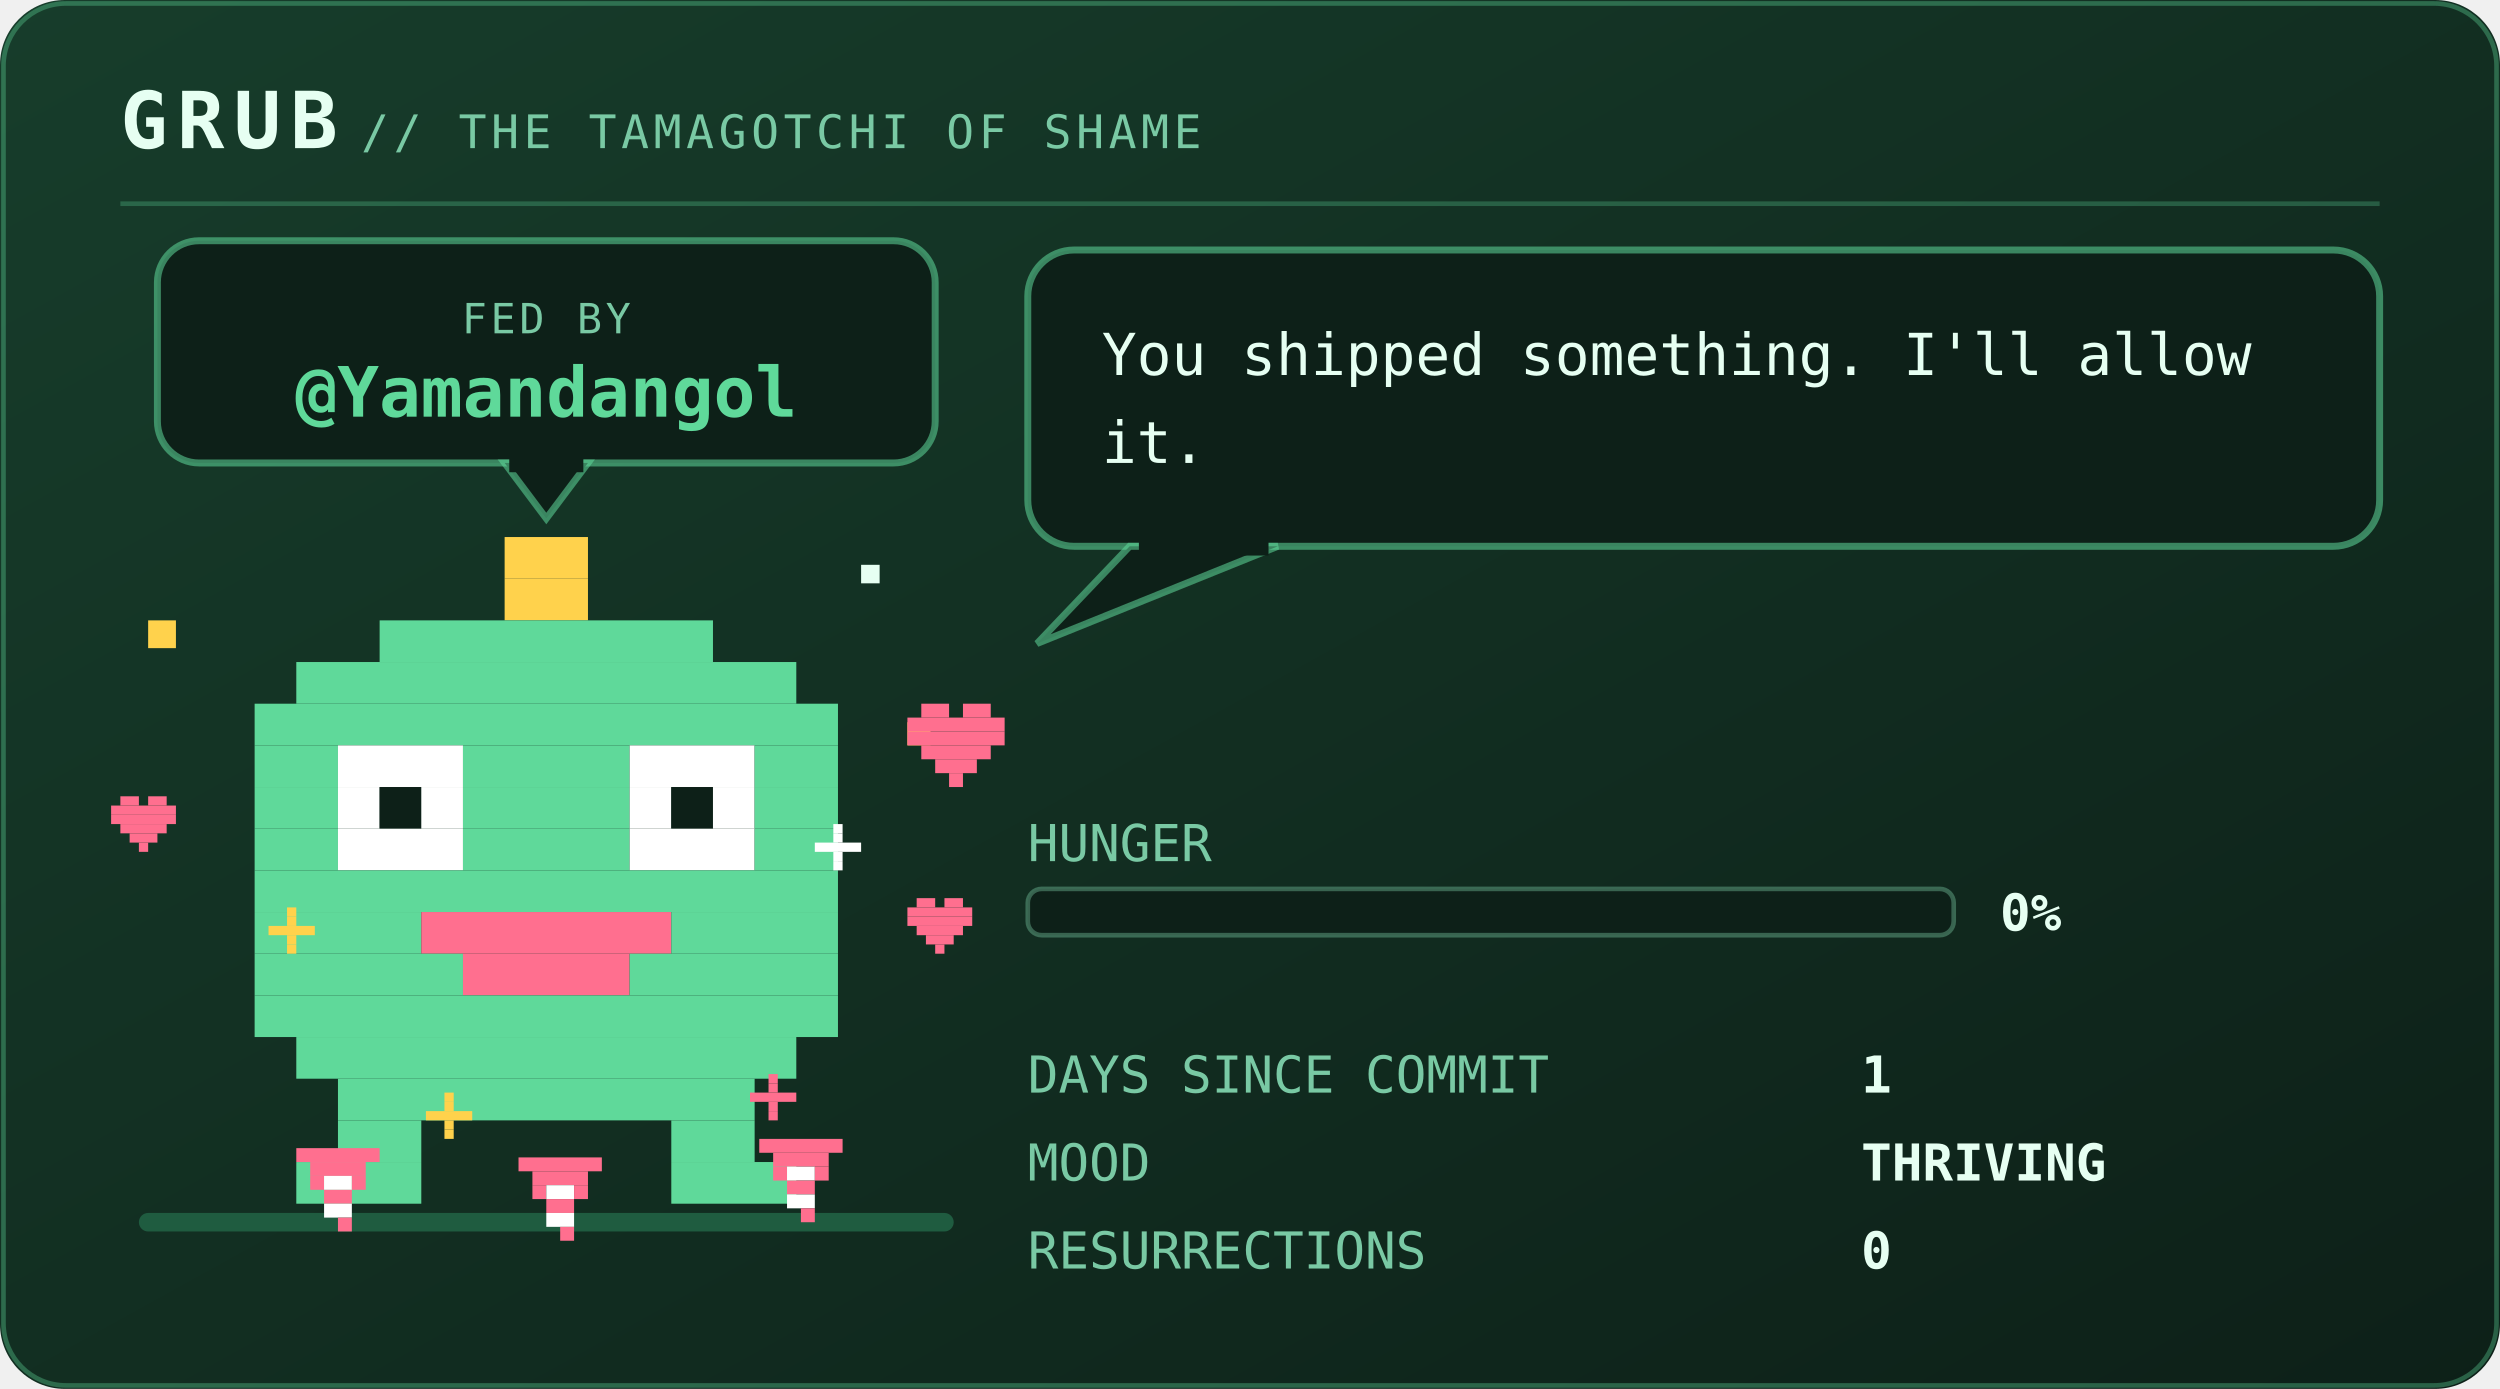
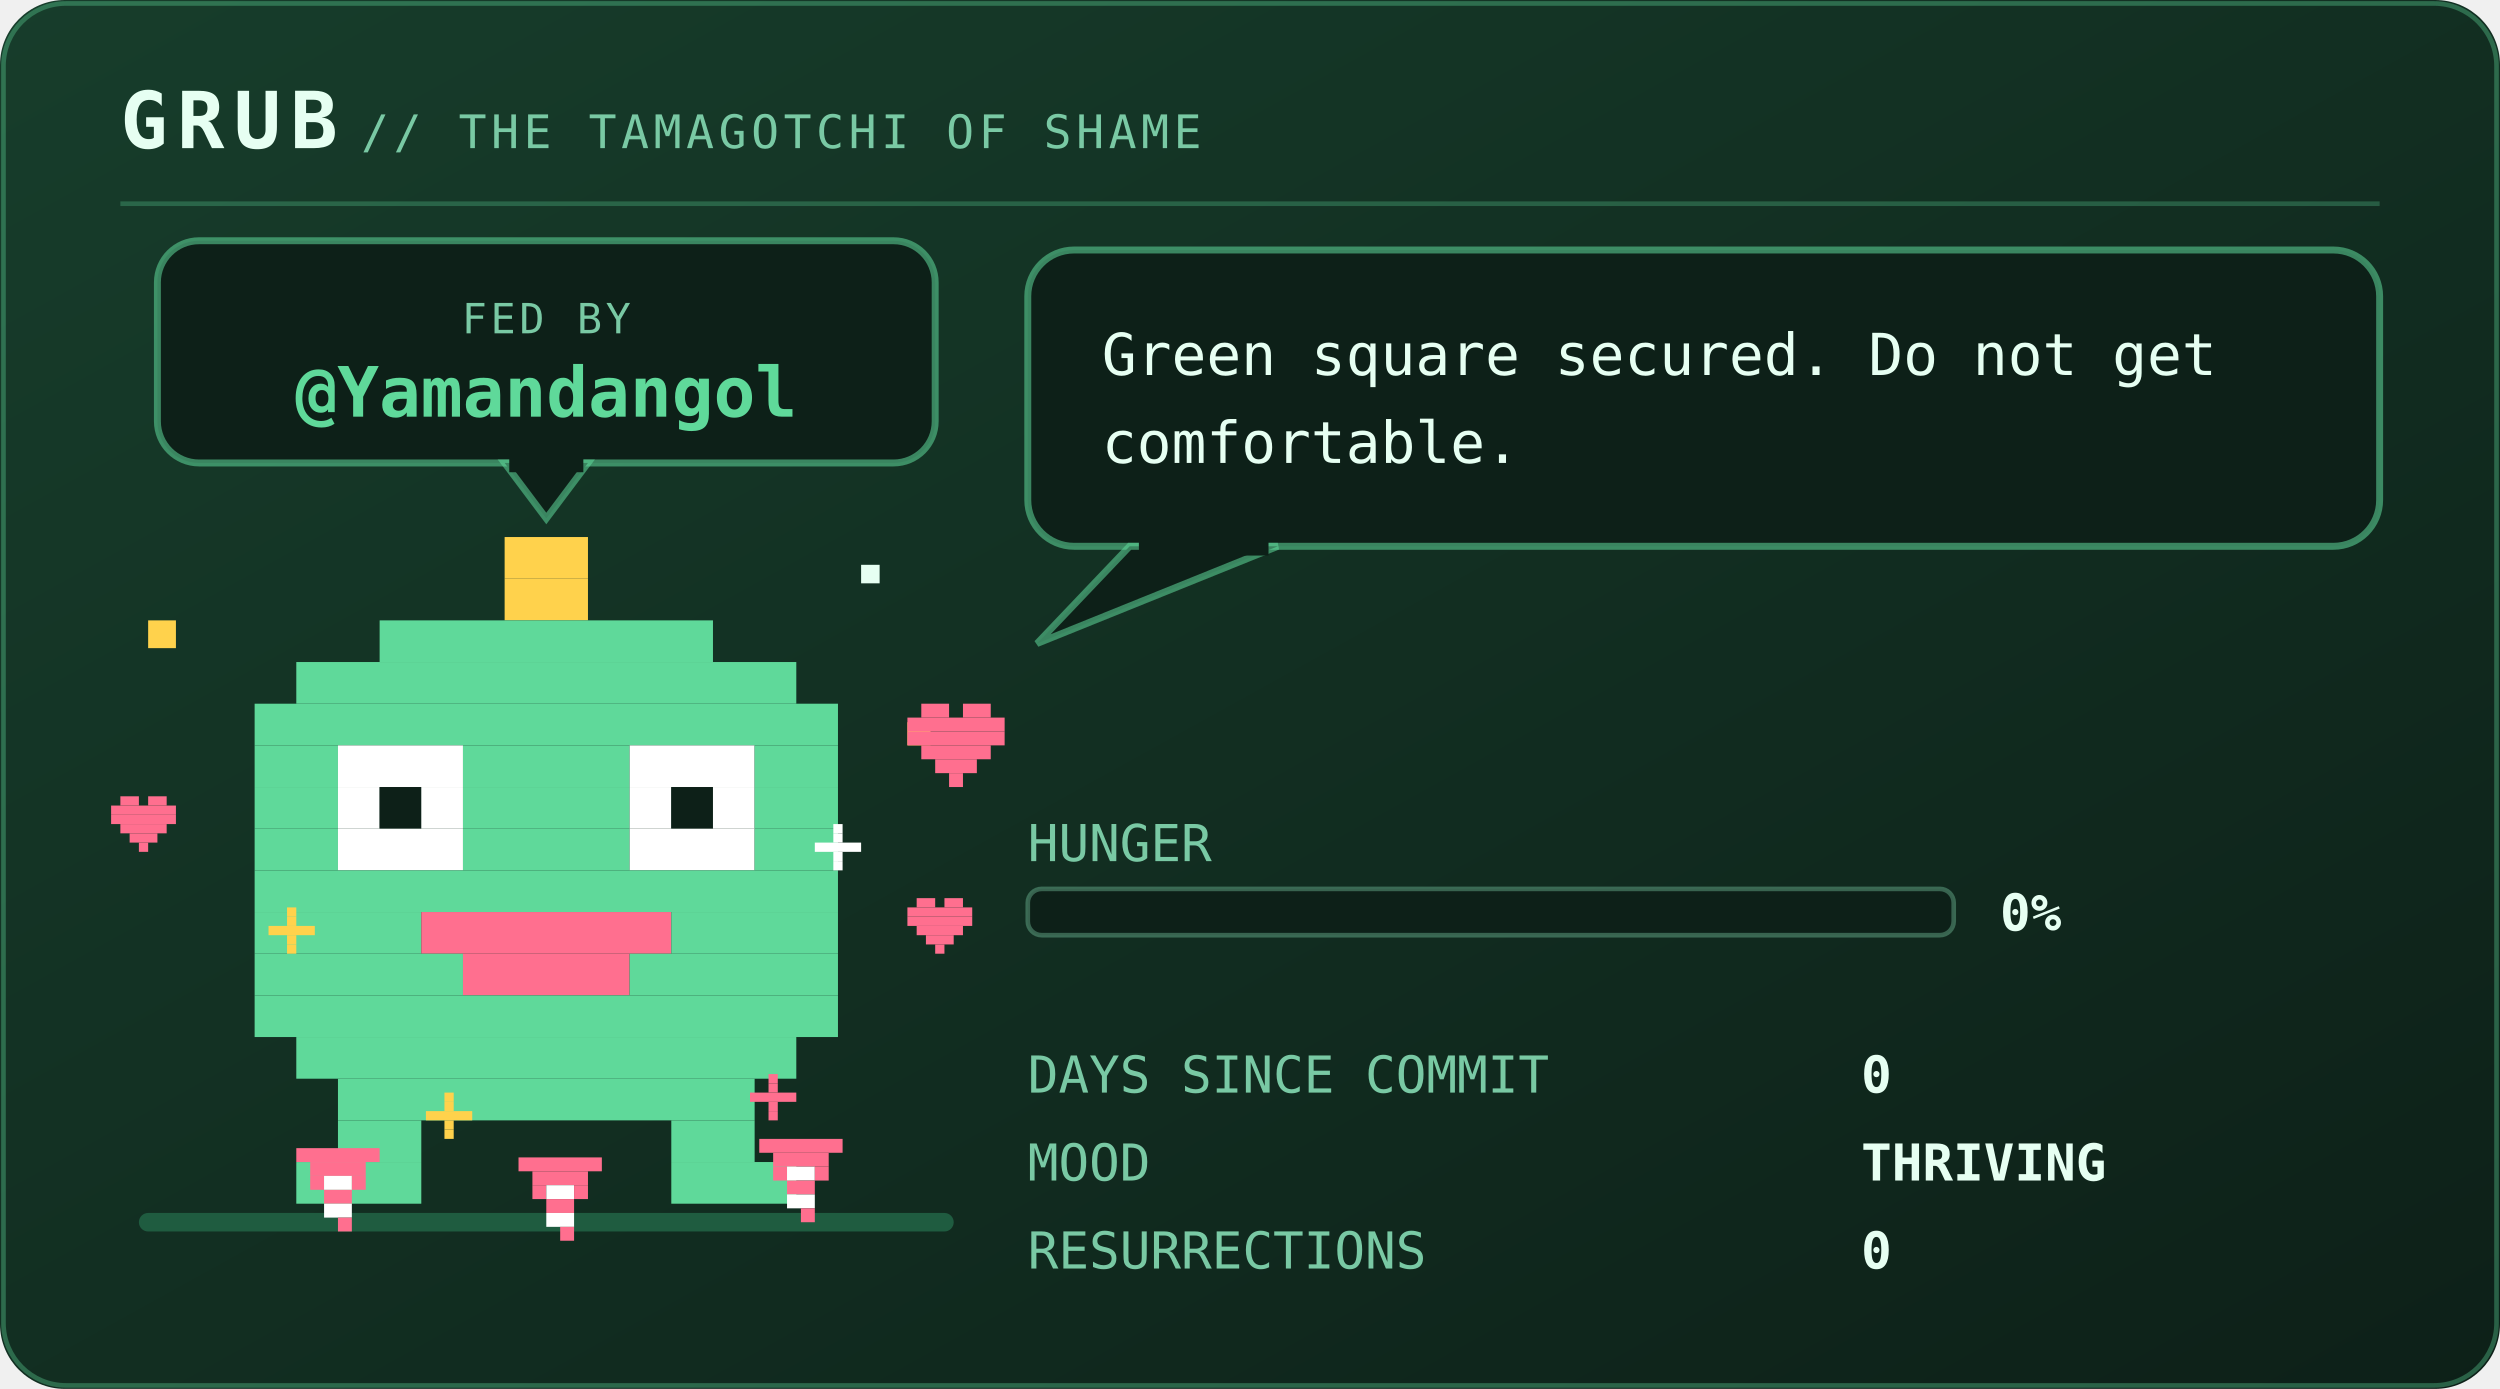
<svg xmlns="http://www.w3.org/2000/svg" viewBox="0 0 540 300" width="540" height="300" role="img" aria-labelledby="pett petd">
  <defs>
    <linearGradient id="petbg" x1="0" y1="0" x2="1" y2="1">
      <stop offset="0" stop-color="#173d2b" />
      <stop offset="1" stop-color="#0d2018" />
    </linearGradient>
  </defs>
  <style>
    .mono{font-family:ui-monospace,SFMono-Regular,Menlo,Consolas,"DejaVu Sans Mono",monospace}
    .brand{font-size:17px;font-weight:700;letter-spacing:2px;fill:#e6fff2}
    .sub{font-size:10px;letter-spacing:1px;fill:#79c9a4}
    .say{font-size:12.5px;fill:#e6fff2}
    .stat{font-size:11px;fill:#79c9a4}
    .val{font-size:11px;fill:#e6fff2;font-weight:700}
    .call{font-size:16px;font-weight:700;letter-spacing:2.5px;fill:#5fd99a}
    .callsub{font-size:9px;letter-spacing:0.8px;fill:#79c9a4}
    .who{font-weight:700;fill:#5fd99a}
    .lid{opacity:0;animation:blink 5.4s steps(1) infinite}
    .bubble{animation:breathe 3.2s ease-in-out infinite}
    .meter{animation:meterpulse 2.6s ease-in-out infinite}
    
    .spark{animation:twinkle 1.9s ease-in-out infinite}
    
    
    .munch{animation:munch 2.9s ease-in-out infinite;transform-box:fill-box;transform-origin:50% 100%}
    .crumb{animation:drop 2.9s cubic-bezier(.35,0,.85,1) infinite}
    .heart{animation:rise 2.9s ease-out infinite}
    .pop{animation:pop 2.9s ease-out infinite;transform-box:fill-box;transform-origin:center}
    @keyframes munch{0%,100%{transform:scale(1,1)}8%{transform:scale(1.08,.9)}17%{transform:scale(.94,1.07)}26%{transform:scale(1.05,.96)}36%{transform:scale(1,1)}}
    @keyframes drop{0%{opacity:0;transform:translateY(-132px)}12%{opacity:1}55%,100%{opacity:1;transform:translateY(0)}}
    @keyframes rise{0%{opacity:0;transform:translateY(10px) scale(.7)}20%{opacity:1}72%{opacity:.85}100%{opacity:0;transform:translateY(-30px) scale(1.1)}}
    @keyframes pop{0%,34%{opacity:0;transform:scale(.2)}44%{opacity:.95;transform:scale(1)}72%,100%{opacity:0;transform:scale(1.6)}}
    @keyframes blink{0%,93%{opacity:0}94%,97%{opacity:1}98%,100%{opacity:0}}
    @keyframes breathe{0%,100%{opacity:1}50%{opacity:.86}}
    @keyframes meterpulse{0%,100%{opacity:1}50%{opacity:.6}}
    @keyframes tear{0%,100%{opacity:0;transform:translateX(0)}12%{opacity:.55;transform:translateX(-4px)}18%{opacity:0}61%{opacity:.4;transform:translateX(5px)}67%{opacity:0}}
    @keyframes desat{0%,100%{filter:saturate(.35)}50%{filter:saturate(0) contrast(1.25)}}
    @keyframes twinkle{0%,100%{opacity:.25}50%{opacity:1}}
    @keyframes flash{0%{opacity:.8}100%{opacity:0}}
    @keyframes spin{to{transform:rotate(360deg)}}
</style>
  <rect width="540" height="300" rx="14" fill="url(#petbg)" />
  <rect x="0.75" y="0.75" width="538.5" height="298.5" rx="13.5" fill="none" stroke="#5fd99a" stroke-opacity="0.35" />
  <text class="mono brand" x="26" y="32">GRUB</text>
  <text class="mono sub" x="78" y="32">// THE TAMAGOTCHI OF SHAME</text>
  <line x1="26" y1="44" x2="514" y2="44" stroke="#5fd99a" stroke-opacity="0.28" />
  <rect x="30" y="262" width="176" height="4" rx="2" fill="#1f5c40" />
  <g>
    <rect x="34" y="52" width="168" height="48" rx="9" fill="#0d2018" stroke="#5fd99a" stroke-opacity="0.55" stroke-width="1.5" />
    <path d="M109 100 L127 100 L118 112 Z" fill="#0d2018" stroke="#5fd99a" stroke-opacity="0.55" stroke-width="1.5" />
    <rect x="110" y="98" width="16" height="4" fill="#0d2018" />
    <text class="mono callsub" x="118" y="72" text-anchor="middle">FED BY</text>
    <text class="mono who" x="118" y="90" text-anchor="middle" font-size="15.0">@Yamandangol</text>
  </g>
  <g transform="translate(46 116)">
    <g>
      <g class="munch">
        <g>
          <animateTransform attributeName="transform" type="translate" values="0 0; 0 -7; 0 0" keyTimes="0;0.5;1" dur="1.5s" repeatCount="indefinite" calcMode="spline" keySplines="0.4 0 0.2 1; 0.4 0 0.2 1" additive="sum" />
          <rect x="63" y="0" width="18" height="9" fill="#ffd24c" />
          <rect x="63" y="9" width="18" height="9" fill="#ffd24c" />
          <rect x="36" y="18" width="72" height="9" fill="#5fd99a" />
          <rect x="18" y="27" width="108" height="9" fill="#5fd99a" />
          <rect x="9" y="36" width="126" height="9" fill="#5fd99a" />
          <rect x="9" y="45" width="18" height="9" fill="#5fd99a" />
          <rect x="27" y="45" width="27" height="9" fill="#ffffff" />
          <rect x="54" y="45" width="36" height="9" fill="#5fd99a" />
          <rect x="90" y="45" width="27" height="9" fill="#ffffff" />
          <rect x="117" y="45" width="18" height="9" fill="#5fd99a" />
          <rect x="9" y="54" width="18" height="9" fill="#5fd99a" />
          <rect x="27" y="54" width="9" height="9" fill="#ffffff" />
          <rect x="36" y="54" width="9" height="9" fill="#0d2018" />
          <rect x="45" y="54" width="9" height="9" fill="#ffffff" />
          <rect x="54" y="54" width="36" height="9" fill="#5fd99a" />
          <rect x="90" y="54" width="9" height="9" fill="#ffffff" />
          <rect x="99" y="54" width="9" height="9" fill="#0d2018" />
          <rect x="108" y="54" width="9" height="9" fill="#ffffff" />
          <rect x="117" y="54" width="18" height="9" fill="#5fd99a" />
          <rect x="9" y="63" width="18" height="9" fill="#5fd99a" />
          <rect x="27" y="63" width="27" height="9" fill="#ffffff" />
          <rect x="54" y="63" width="36" height="9" fill="#5fd99a" />
          <rect x="90" y="63" width="27" height="9" fill="#ffffff" />
          <rect x="117" y="63" width="18" height="9" fill="#5fd99a" />
          <rect x="9" y="72" width="126" height="9" fill="#5fd99a" />
          <rect x="9" y="81" width="36" height="9" fill="#5fd99a" />
          <rect x="45" y="81" width="54" height="9" fill="#ff6f8f" />
          <rect x="99" y="81" width="36" height="9" fill="#5fd99a" />
          <rect x="9" y="90" width="45" height="9" fill="#5fd99a" />
          <rect x="54" y="90" width="36" height="9" fill="#ff6f8f" />
          <rect x="90" y="90" width="45" height="9" fill="#5fd99a" />
          <rect x="9" y="99" width="126" height="9" fill="#5fd99a" />
          <rect x="18" y="108" width="108" height="9" fill="#5fd99a" />
          <rect x="27" y="117" width="90" height="9" fill="#5fd99a" />
          <rect x="27" y="126" width="18" height="9" fill="#5fd99a" />
          <rect x="99" y="126" width="18" height="9" fill="#5fd99a" />
          <rect x="18" y="135" width="27" height="9" fill="#5fd99a" />
          <rect x="99" y="135" width="27" height="9" fill="#5fd99a" />
          <rect class="lid" x="27" y="45" width="27" height="27" fill="#5fd99a" />
          <rect class="lid" x="90" y="45" width="27" height="27" fill="#5fd99a" />
          <g class="spark">
            <rect x="-14" y="18" width="6" height="6" fill="#ffd24c" />
            <rect x="150" y="40" width="5" height="5" fill="#ffd24c" />
            <rect x="140" y="6" width="4" height="4" fill="#e6fff2" />
          </g>
        </g>
      </g>
    </g>
  </g>
  <g transform="translate(64 248)">
    <g class="crumb">
      <rect x="0" y="0" width="18" height="3" fill="#ff6f8f" />
      <rect x="3" y="3" width="12" height="3" fill="#ff6f8f" />
      <rect x="3" y="6" width="3" height="3" fill="#ff6f8f" />
      <rect x="6" y="6" width="6" height="3" fill="#ffffff" />
      <rect x="12" y="6" width="3" height="3" fill="#ff6f8f" />
      <rect x="6" y="9" width="6" height="3" fill="#ff6f8f" />
      <rect x="6" y="12" width="6" height="3" fill="#ffffff" />
      <rect x="9" y="15" width="3" height="3" fill="#ff6f8f" />
    </g>
  </g>
  <g transform="translate(112 250)">
    <g class="crumb" style="animation-delay:0.55s">
      <rect x="0" y="0" width="18" height="3" fill="#ff6f8f" />
      <rect x="3" y="3" width="12" height="3" fill="#ff6f8f" />
      <rect x="3" y="6" width="3" height="3" fill="#ff6f8f" />
      <rect x="6" y="6" width="6" height="3" fill="#ffffff" />
      <rect x="12" y="6" width="3" height="3" fill="#ff6f8f" />
      <rect x="6" y="9" width="6" height="3" fill="#ff6f8f" />
      <rect x="6" y="12" width="6" height="3" fill="#ffffff" />
      <rect x="9" y="15" width="3" height="3" fill="#ff6f8f" />
    </g>
  </g>
  <g transform="translate(164 246)">
    <g class="crumb" style="animation-delay:1.15s">
      <rect x="0" y="0" width="18" height="3" fill="#ff6f8f" />
      <rect x="3" y="3" width="12" height="3" fill="#ff6f8f" />
      <rect x="3" y="6" width="3" height="3" fill="#ff6f8f" />
      <rect x="6" y="6" width="6" height="3" fill="#ffffff" />
      <rect x="12" y="6" width="3" height="3" fill="#ff6f8f" />
      <rect x="6" y="9" width="6" height="3" fill="#ff6f8f" />
      <rect x="6" y="12" width="6" height="3" fill="#ffffff" />
      <rect x="9" y="15" width="3" height="3" fill="#ff6f8f" />
    </g>
  </g>
  <g transform="translate(58 196)">
    <g class="pop" style="animation-delay:0.1s">
      <rect x="4" y="0" width="2" height="2" fill="#ffd24c" />
      <rect x="4" y="2" width="2" height="2" fill="#ffd24c" />
      <rect x="0" y="4" width="10" height="2" fill="#ffd24c" />
      <rect x="4" y="6" width="2" height="2" fill="#ffd24c" />
      <rect x="4" y="8" width="2" height="2" fill="#ffd24c" />
    </g>
  </g>
  <g transform="translate(176 178)">
    <g class="pop" style="animation-delay:0.5s">
      <rect x="4" y="0" width="2" height="2" fill="#ffffff" />
      <rect x="4" y="2" width="2" height="2" fill="#ffffff" />
      <rect x="0" y="4" width="10" height="2" fill="#ffffff" />
      <rect x="4" y="6" width="2" height="2" fill="#ffffff" />
      <rect x="4" y="8" width="2" height="2" fill="#ffffff" />
    </g>
  </g>
  <g transform="translate(92 236)">
    <g class="pop" style="animation-delay:0.8s">
      <rect x="4" y="0" width="2" height="2" fill="#ffd24c" />
      <rect x="4" y="2" width="2" height="2" fill="#ffd24c" />
      <rect x="0" y="4" width="10" height="2" fill="#ffd24c" />
      <rect x="4" y="6" width="2" height="2" fill="#ffd24c" />
      <rect x="4" y="8" width="2" height="2" fill="#ffd24c" />
    </g>
  </g>
  <g transform="translate(162 232)">
    <g class="pop" style="animation-delay:1.3s">
      <rect x="4" y="0" width="2" height="2" fill="#ff6f8f" />
      <rect x="4" y="2" width="2" height="2" fill="#ff6f8f" />
      <rect x="0" y="4" width="10" height="2" fill="#ff6f8f" />
      <rect x="4" y="6" width="2" height="2" fill="#ff6f8f" />
      <rect x="4" y="8" width="2" height="2" fill="#ff6f8f" />
    </g>
  </g>
  <circle class="pop" cx="118" cy="206" r="30" fill="none" stroke="#ffd24c" stroke-width="2" opacity="0" />
  <g transform="translate(196 152)">
    <g class="heart">
      <rect x="3" y="0" width="6" height="3" fill="#ff6f8f" />
      <rect x="12" y="0" width="6" height="3" fill="#ff6f8f" />
      <rect x="0" y="3" width="21" height="3" fill="#ff6f8f" />
      <rect x="0" y="6" width="21" height="3" fill="#ff6f8f" />
      <rect x="3" y="9" width="15" height="3" fill="#ff6f8f" />
      <rect x="6" y="12" width="9" height="3" fill="#ff6f8f" />
      <rect x="9" y="15" width="3" height="3" fill="#ff6f8f" />
    </g>
  </g>
  <g transform="translate(196 194)">
    <g class="heart" style="animation-delay:0.9s">
      <rect x="2" y="0" width="4" height="2" fill="#ff6f8f" />
      <rect x="8" y="0" width="4" height="2" fill="#ff6f8f" />
      <rect x="0" y="2" width="14" height="2" fill="#ff6f8f" />
      <rect x="0" y="4" width="14" height="2" fill="#ff6f8f" />
      <rect x="2" y="6" width="10" height="2" fill="#ff6f8f" />
      <rect x="4" y="8" width="6" height="2" fill="#ff6f8f" />
      <rect x="6" y="10" width="2" height="2" fill="#ff6f8f" />
    </g>
  </g>
  <g transform="translate(24 172)">
    <g class="heart" style="animation-delay:1.6s">
      <rect x="2" y="0" width="4" height="2" fill="#ff6f8f" />
      <rect x="8" y="0" width="4" height="2" fill="#ff6f8f" />
      <rect x="0" y="2" width="14" height="2" fill="#ff6f8f" />
      <rect x="0" y="4" width="14" height="2" fill="#ff6f8f" />
      <rect x="2" y="6" width="10" height="2" fill="#ff6f8f" />
      <rect x="4" y="8" width="6" height="2" fill="#ff6f8f" />
      <rect x="6" y="10" width="2" height="2" fill="#ff6f8f" />
    </g>
  </g>
  <g class="bubble">
    <rect x="222" y="54" width="292" height="64" rx="10" fill="#0d2018" stroke="#5fd99a" stroke-opacity="0.55" stroke-width="1.5" />
    <path d="M244 118 L224 139 L276 118 Z" fill="#0d2018" stroke="#5fd99a" stroke-opacity="0.55" stroke-width="1.5" />
    <rect x="246" y="116" width="28" height="4" fill="#0d2018" />
-     <text class="mono say" x="238" y="81">You shipped something. I'll allow</text>
-     <text class="mono say" x="238" y="100">it.</text>
+     <text class="mono say" x="238" y="81">Green square secured. Do not get</text>
+     <text class="mono say" x="238" y="100">comfortable.</text>
  </g>
  <text class="mono stat" x="222" y="186">HUNGER</text>
  <rect x="222" y="192" width="200" height="10" rx="3" fill="#0d2018" stroke="#79c9a4" stroke-opacity="0.4" />
  <text class="mono val" x="432" y="201">0%</text>
  <text class="mono stat" x="222" y="236">DAYS SINCE COMMIT</text>
-   <text class="mono val" x="402" y="236">1</text>
+   <text class="mono val" x="402" y="236">0</text>
  <text class="mono stat" x="222" y="255">MOOD</text>
  <text class="mono val" x="402" y="255">THRIVING</text>
  <text class="mono stat" x="222" y="274">RESURRECTIONS</text>
  <text class="mono val" x="402" y="274">0</text>
</svg>
